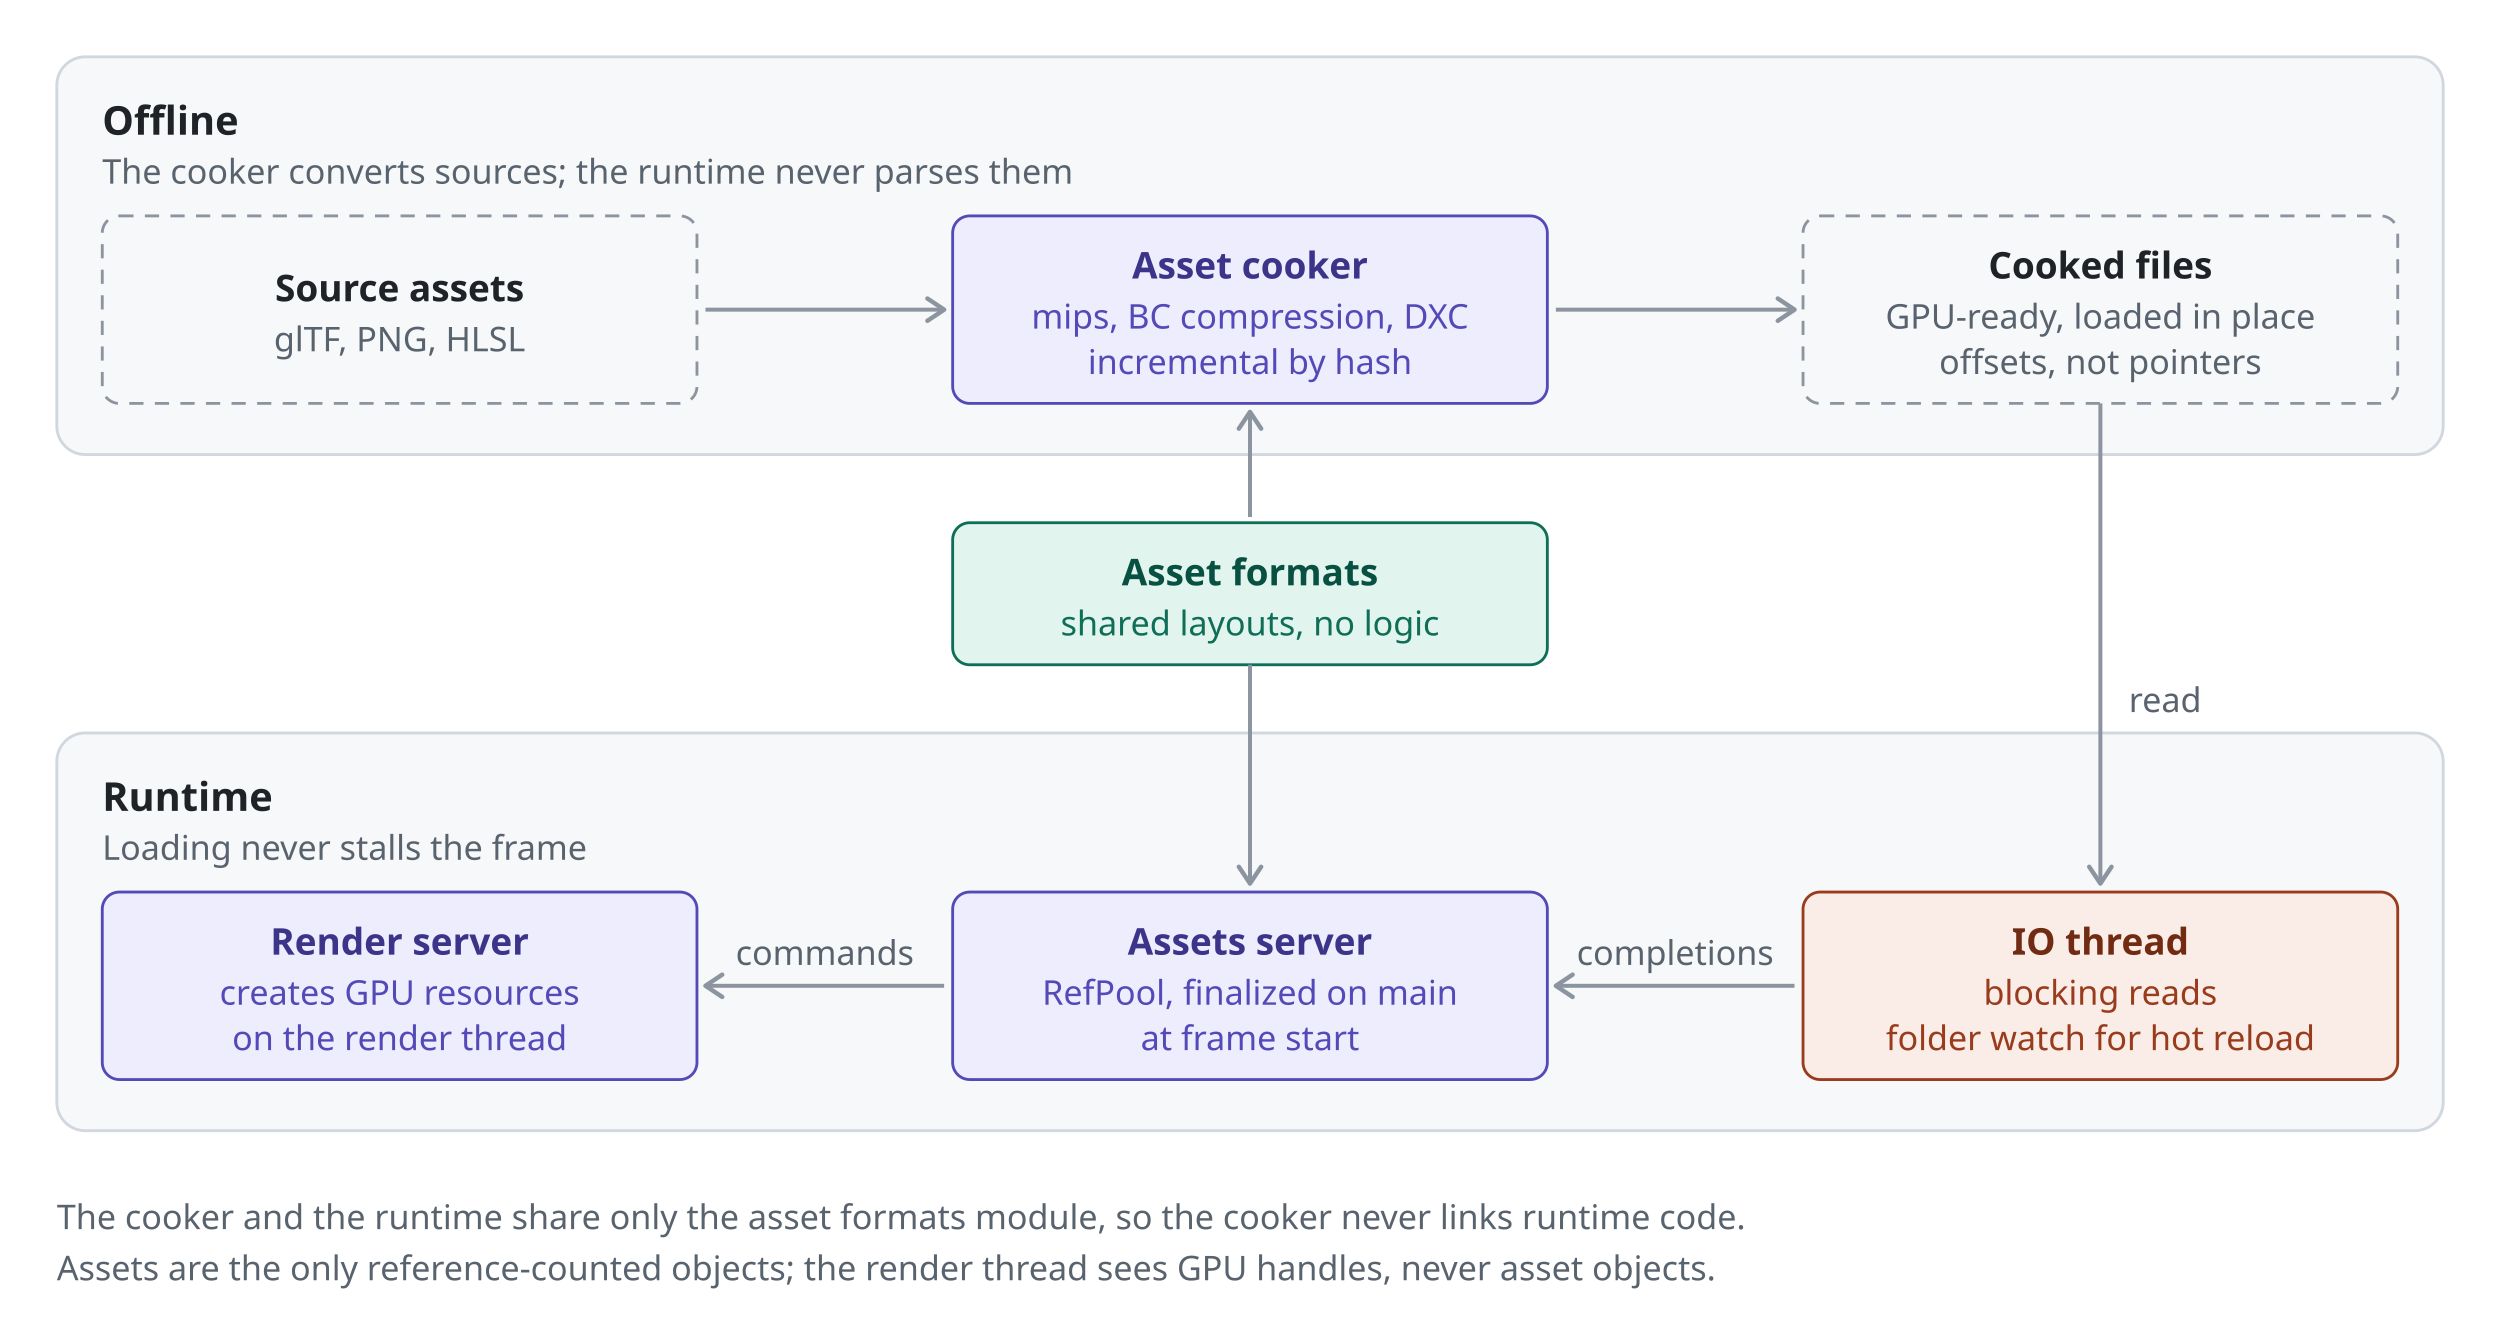
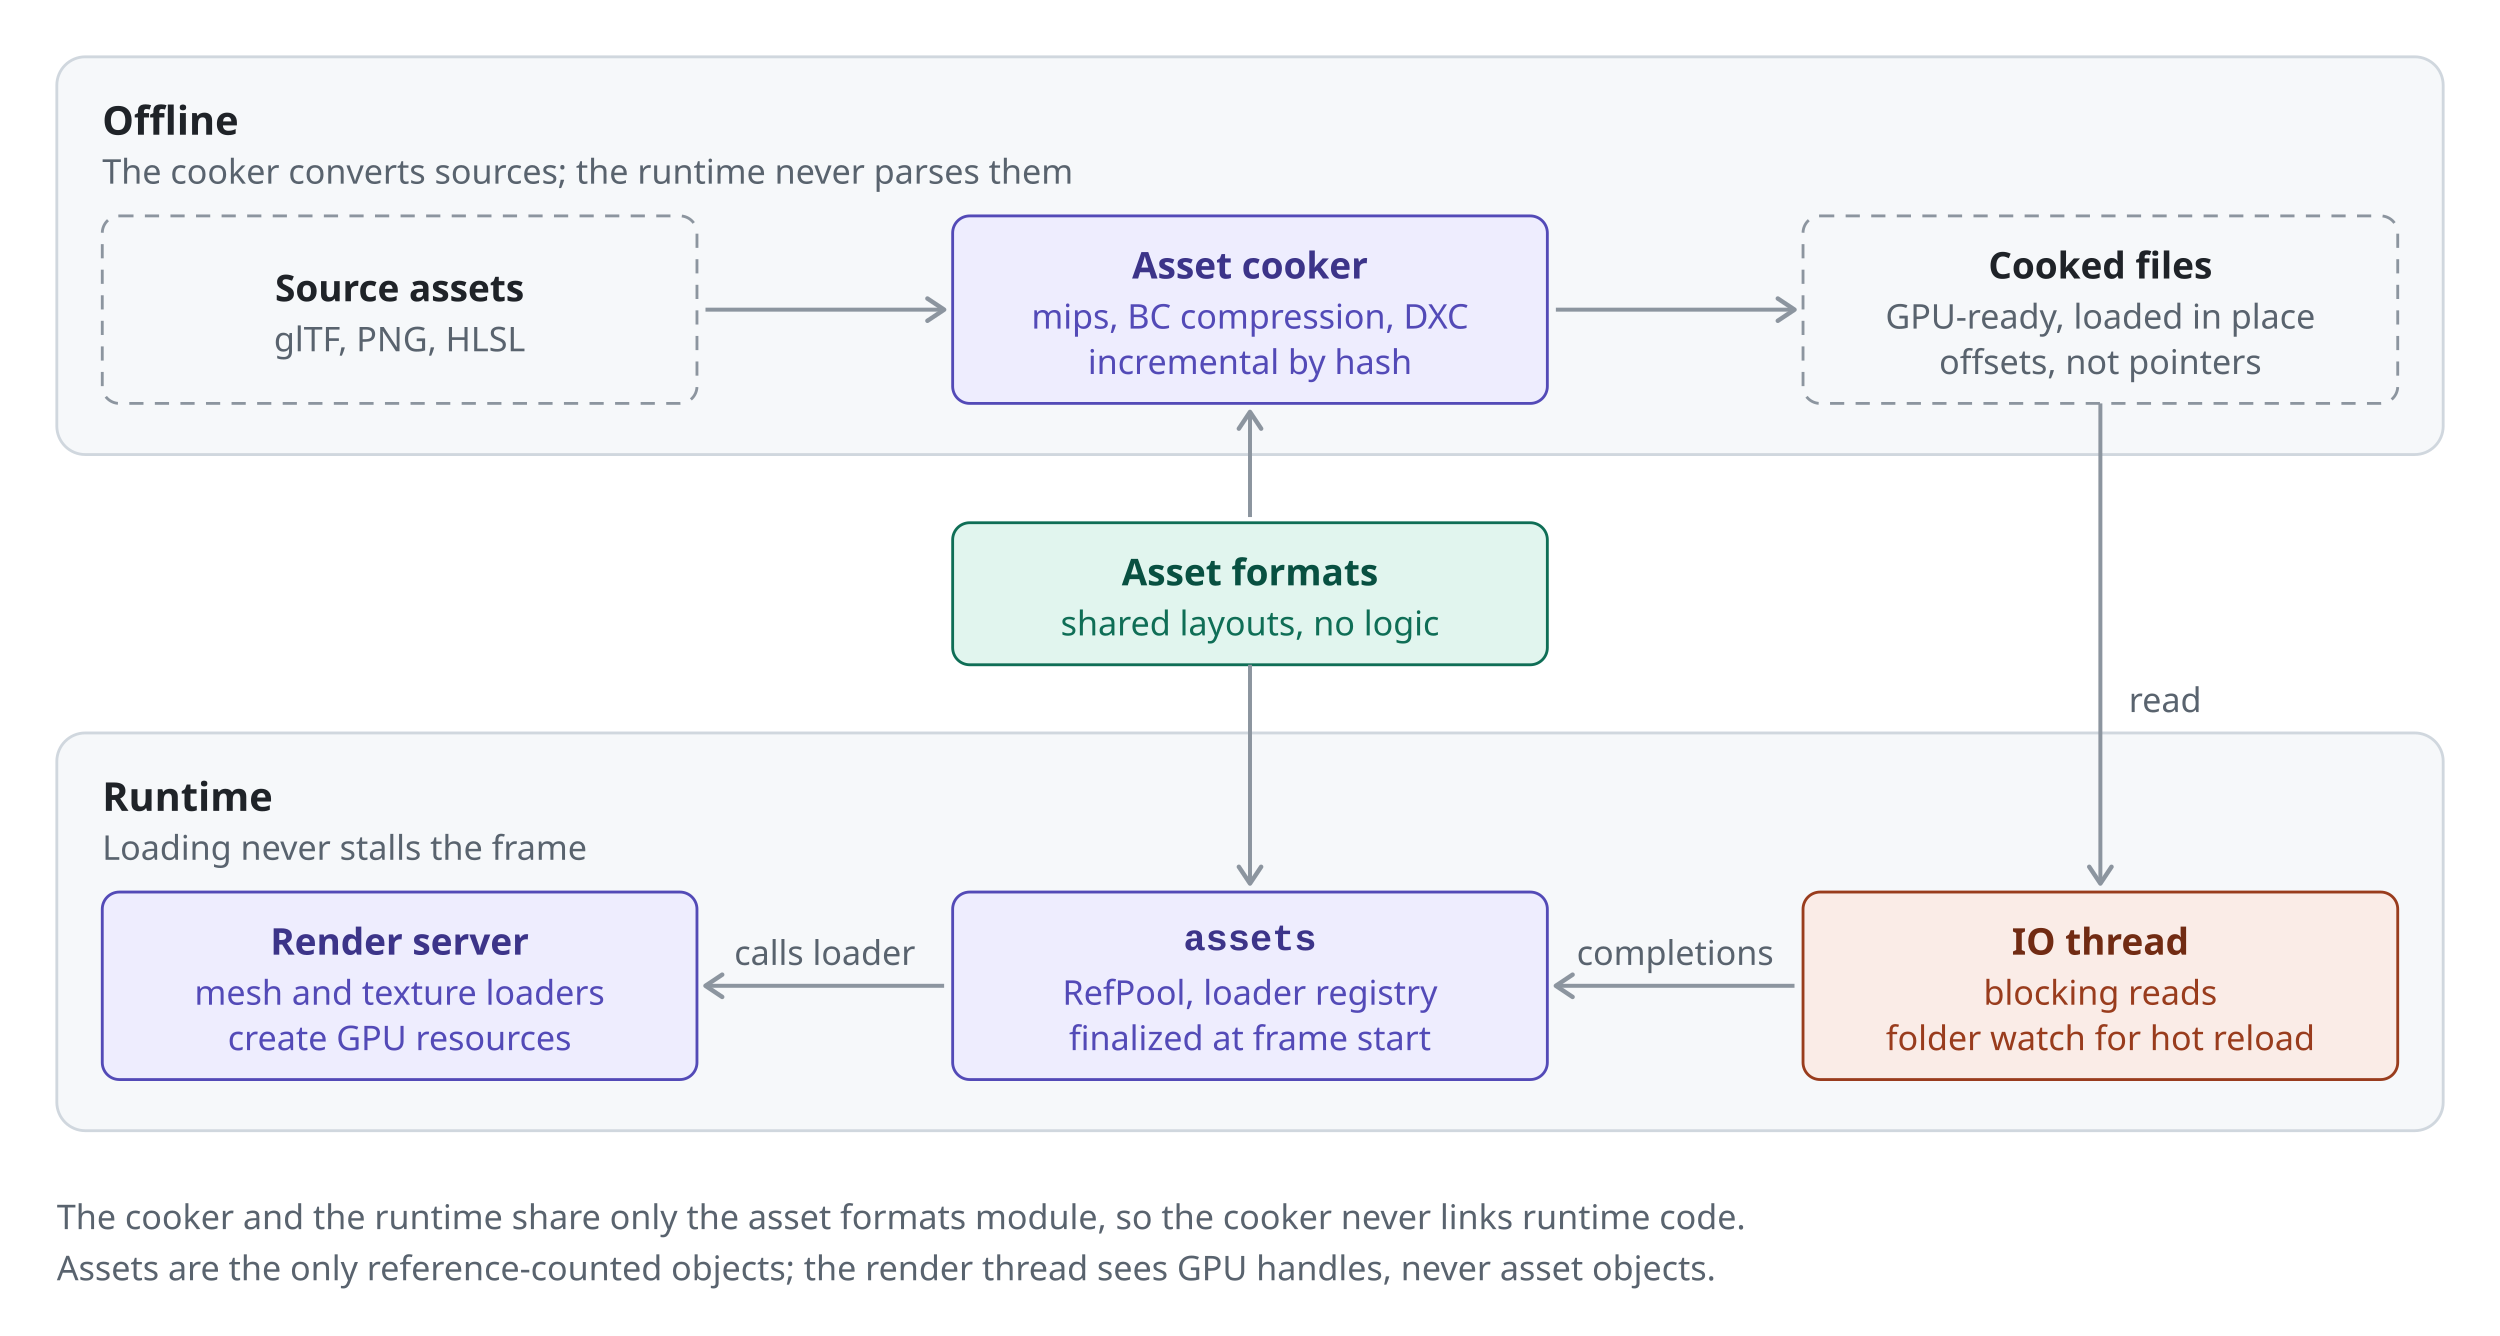
<svg xmlns="http://www.w3.org/2000/svg" width="880" height="470" viewBox="0 0 880 470" role="img" font-family="-apple-system, BlinkMacSystemFont, 'Segoe UI', 'Noto Sans', Helvetica, Arial, sans-serif">
  <defs>
    <marker id="arrow" viewBox="0 0 10 10" refX="8" refY="5" markerWidth="7" markerHeight="7" orient="auto-start-reverse">
      <path d="M2 1L8 5L2 9" fill="none" stroke="#8c959f" stroke-width="1.6" stroke-linecap="round" stroke-linejoin="round" />
    </marker>
  </defs>
  <rect x="20" y="20" width="840" height="140" rx="10" fill="#f6f8fa" stroke="#d0d7de" stroke-width="1" />
  <text x="36" y="42" font-size="14" font-weight="600" fill="#1f2328" text-anchor="start" dominant-baseline="central">Offline</text>
  <text x="36" y="60" font-size="12" font-weight="400" fill="#59636e" text-anchor="start" dominant-baseline="central">The cooker converts sources; the runtime never parses them</text>
  <rect x="36.0" y="76" width="209.333" height="66" rx="6" fill="none" stroke="#8c959f" stroke-width="1" stroke-dasharray="5 4" />
  <text x="140.667" y="101.0" font-size="13" font-weight="600" fill="#1f2328" text-anchor="middle" dominant-baseline="central">Source assets</text>
  <text x="140.667" y="119.0" font-size="12" font-weight="400" fill="#59636e" text-anchor="middle" dominant-baseline="central">glTF, PNG, HLSL</text>
  <rect x="335.333" y="76" width="209.333" height="66" rx="6" fill="#EEEDFE" stroke="#534AB7" stroke-width="1" />
  <text x="440" y="93.0" font-size="13" font-weight="600" fill="#3C3489" text-anchor="middle" dominant-baseline="central">Asset cooker</text>
  <text x="440" y="111.0" font-size="12" font-weight="400" fill="#534AB7" text-anchor="middle" dominant-baseline="central">mips, BC compression, DXC</text>
  <text x="440" y="127.0" font-size="12" font-weight="400" fill="#534AB7" text-anchor="middle" dominant-baseline="central">incremental by hash</text>
  <rect x="634.667" y="76" width="209.333" height="66" rx="6" fill="none" stroke="#8c959f" stroke-width="1" stroke-dasharray="5 4" />
  <text x="739.333" y="93.0" font-size="13" font-weight="600" fill="#1f2328" text-anchor="middle" dominant-baseline="central">Cooked files</text>
  <text x="739.333" y="111.0" font-size="12" font-weight="400" fill="#59636e" text-anchor="middle" dominant-baseline="central">GPU-ready, loaded in place</text>
  <text x="739.333" y="127.0" font-size="12" font-weight="400" fill="#59636e" text-anchor="middle" dominant-baseline="central">offsets, not pointers</text>
  <path d="M248.333 109.0 L332.333 109.0" fill="none" stroke="#8c959f" stroke-width="1.4" marker-end="url(#arrow)" />
  <path d="M547.667 109.0 L631.667 109.0" fill="none" stroke="#8c959f" stroke-width="1.4" marker-end="url(#arrow)" />
  <rect x="335.333" y="184" width="209.333" height="50" rx="6" fill="#E1F5EE" stroke="#0F6E56" stroke-width="1" />
  <text x="440" y="201.0" font-size="13" font-weight="600" fill="#085041" text-anchor="middle" dominant-baseline="central">Asset formats</text>
  <text x="440" y="219.0" font-size="12" font-weight="400" fill="#0F6E56" text-anchor="middle" dominant-baseline="central">shared layouts, no logic</text>
  <path d="M440 182 L440 145" fill="none" stroke="#8c959f" stroke-width="1.4" marker-end="url(#arrow)" />
  <rect x="20" y="258" width="840" height="140" rx="10" fill="#f6f8fa" stroke="#d0d7de" stroke-width="1" />
  <text x="36" y="280" font-size="14" font-weight="600" fill="#1f2328" text-anchor="start" dominant-baseline="central">Runtime</text>
  <text x="36" y="298" font-size="12" font-weight="400" fill="#59636e" text-anchor="start" dominant-baseline="central">Loading never stalls the frame</text>
  <rect x="634.667" y="314" width="209.333" height="66" rx="6" fill="#FAECE7" stroke="#993C1D" stroke-width="1" />
  <text x="739.333" y="331.0" font-size="13" font-weight="600" fill="#712B13" text-anchor="middle" dominant-baseline="central">IO thread</text>
  <text x="739.333" y="349.0" font-size="12" font-weight="400" fill="#993C1D" text-anchor="middle" dominant-baseline="central">blocking reads</text>
  <text x="739.333" y="365.0" font-size="12" font-weight="400" fill="#993C1D" text-anchor="middle" dominant-baseline="central">folder watch for hot reload</text>
  <rect x="335.333" y="314" width="209.333" height="66" rx="6" fill="#EEEDFE" stroke="#534AB7" stroke-width="1" />
-   <text x="440" y="331.0" font-size="13" font-weight="600" fill="#3C3489" text-anchor="middle" dominant-baseline="central">Assets server</text>
-   <text x="440" y="349.0" font-size="12" font-weight="400" fill="#534AB7" text-anchor="middle" dominant-baseline="central">RefPool, finalized on main</text>
-   <text x="440" y="365.0" font-size="12" font-weight="400" fill="#534AB7" text-anchor="middle" dominant-baseline="central">at frame start</text>
+   <text x="440" y="331.0" font-size="13" font-weight="600" fill="#3C3489" font-family="ui-monospace, SFMono-Regular, 'SF Mono', Menlo, Consolas, 'Liberation Mono', monospace" text-anchor="middle" dominant-baseline="central">assets</text>
+   <text x="440" y="349.0" font-size="12" font-weight="400" fill="#534AB7" text-anchor="middle" dominant-baseline="central">RefPool, loader registry</text>
+   <text x="440" y="365.0" font-size="12" font-weight="400" fill="#534AB7" text-anchor="middle" dominant-baseline="central">finalized at frame start</text>
  <rect x="36.0" y="314" width="209.333" height="66" rx="6" fill="#EEEDFE" stroke="#534AB7" stroke-width="1" />
  <text x="140.667" y="331.0" font-size="13" font-weight="600" fill="#3C3489" text-anchor="middle" dominant-baseline="central">Render server</text>
-   <text x="140.667" y="349.0" font-size="12" font-weight="400" fill="#534AB7" text-anchor="middle" dominant-baseline="central">creates GPU resources</text>
-   <text x="140.667" y="365.0" font-size="12" font-weight="400" fill="#534AB7" text-anchor="middle" dominant-baseline="central">on the render thread</text>
+   <text x="140.667" y="349.0" font-size="12" font-weight="400" fill="#534AB7" text-anchor="middle" dominant-baseline="central">mesh and texture loaders</text>
+   <text x="140.667" y="365.0" font-size="12" font-weight="400" fill="#534AB7" text-anchor="middle" dominant-baseline="central">create GPU resources</text>
  <path d="M440 234 L440 311" fill="none" stroke="#8c959f" stroke-width="1.4" marker-end="url(#arrow)" />
  <path d="M739.333 142 L739.333 311" fill="none" stroke="#8c959f" stroke-width="1.4" marker-end="url(#arrow)" />
  <path d="M631.667 347.0 L547.667 347.0" fill="none" stroke="#8c959f" stroke-width="1.4" marker-end="url(#arrow)" />
  <path d="M332.333 347.0 L248.333 347.0" fill="none" stroke="#8c959f" stroke-width="1.4" marker-end="url(#arrow)" />
  <text x="749.333" y="246" font-size="12" font-weight="400" fill="#59636e" text-anchor="start" dominant-baseline="central">read</text>
  <text x="589.667" y="335.0" font-size="12" font-weight="400" fill="#59636e" text-anchor="middle" dominant-baseline="central">completions</text>
-   <text x="290.333" y="335.0" font-size="12" font-weight="400" fill="#59636e" text-anchor="middle" dominant-baseline="central">commands</text>
+   <text x="290.333" y="335.0" font-size="12" font-weight="400" fill="#59636e" text-anchor="middle" dominant-baseline="central">calls loader</text>
  <text x="20" y="428" font-size="12" font-weight="400" fill="#59636e" text-anchor="start" dominant-baseline="central">The cooker and the runtime share only the asset formats module, so the cooker never links runtime code.</text>
  <text x="20" y="446" font-size="12" font-weight="400" fill="#59636e" text-anchor="start" dominant-baseline="central">Assets are the only reference-counted objects; the render thread sees GPU handles, never asset objects.</text>
</svg>
